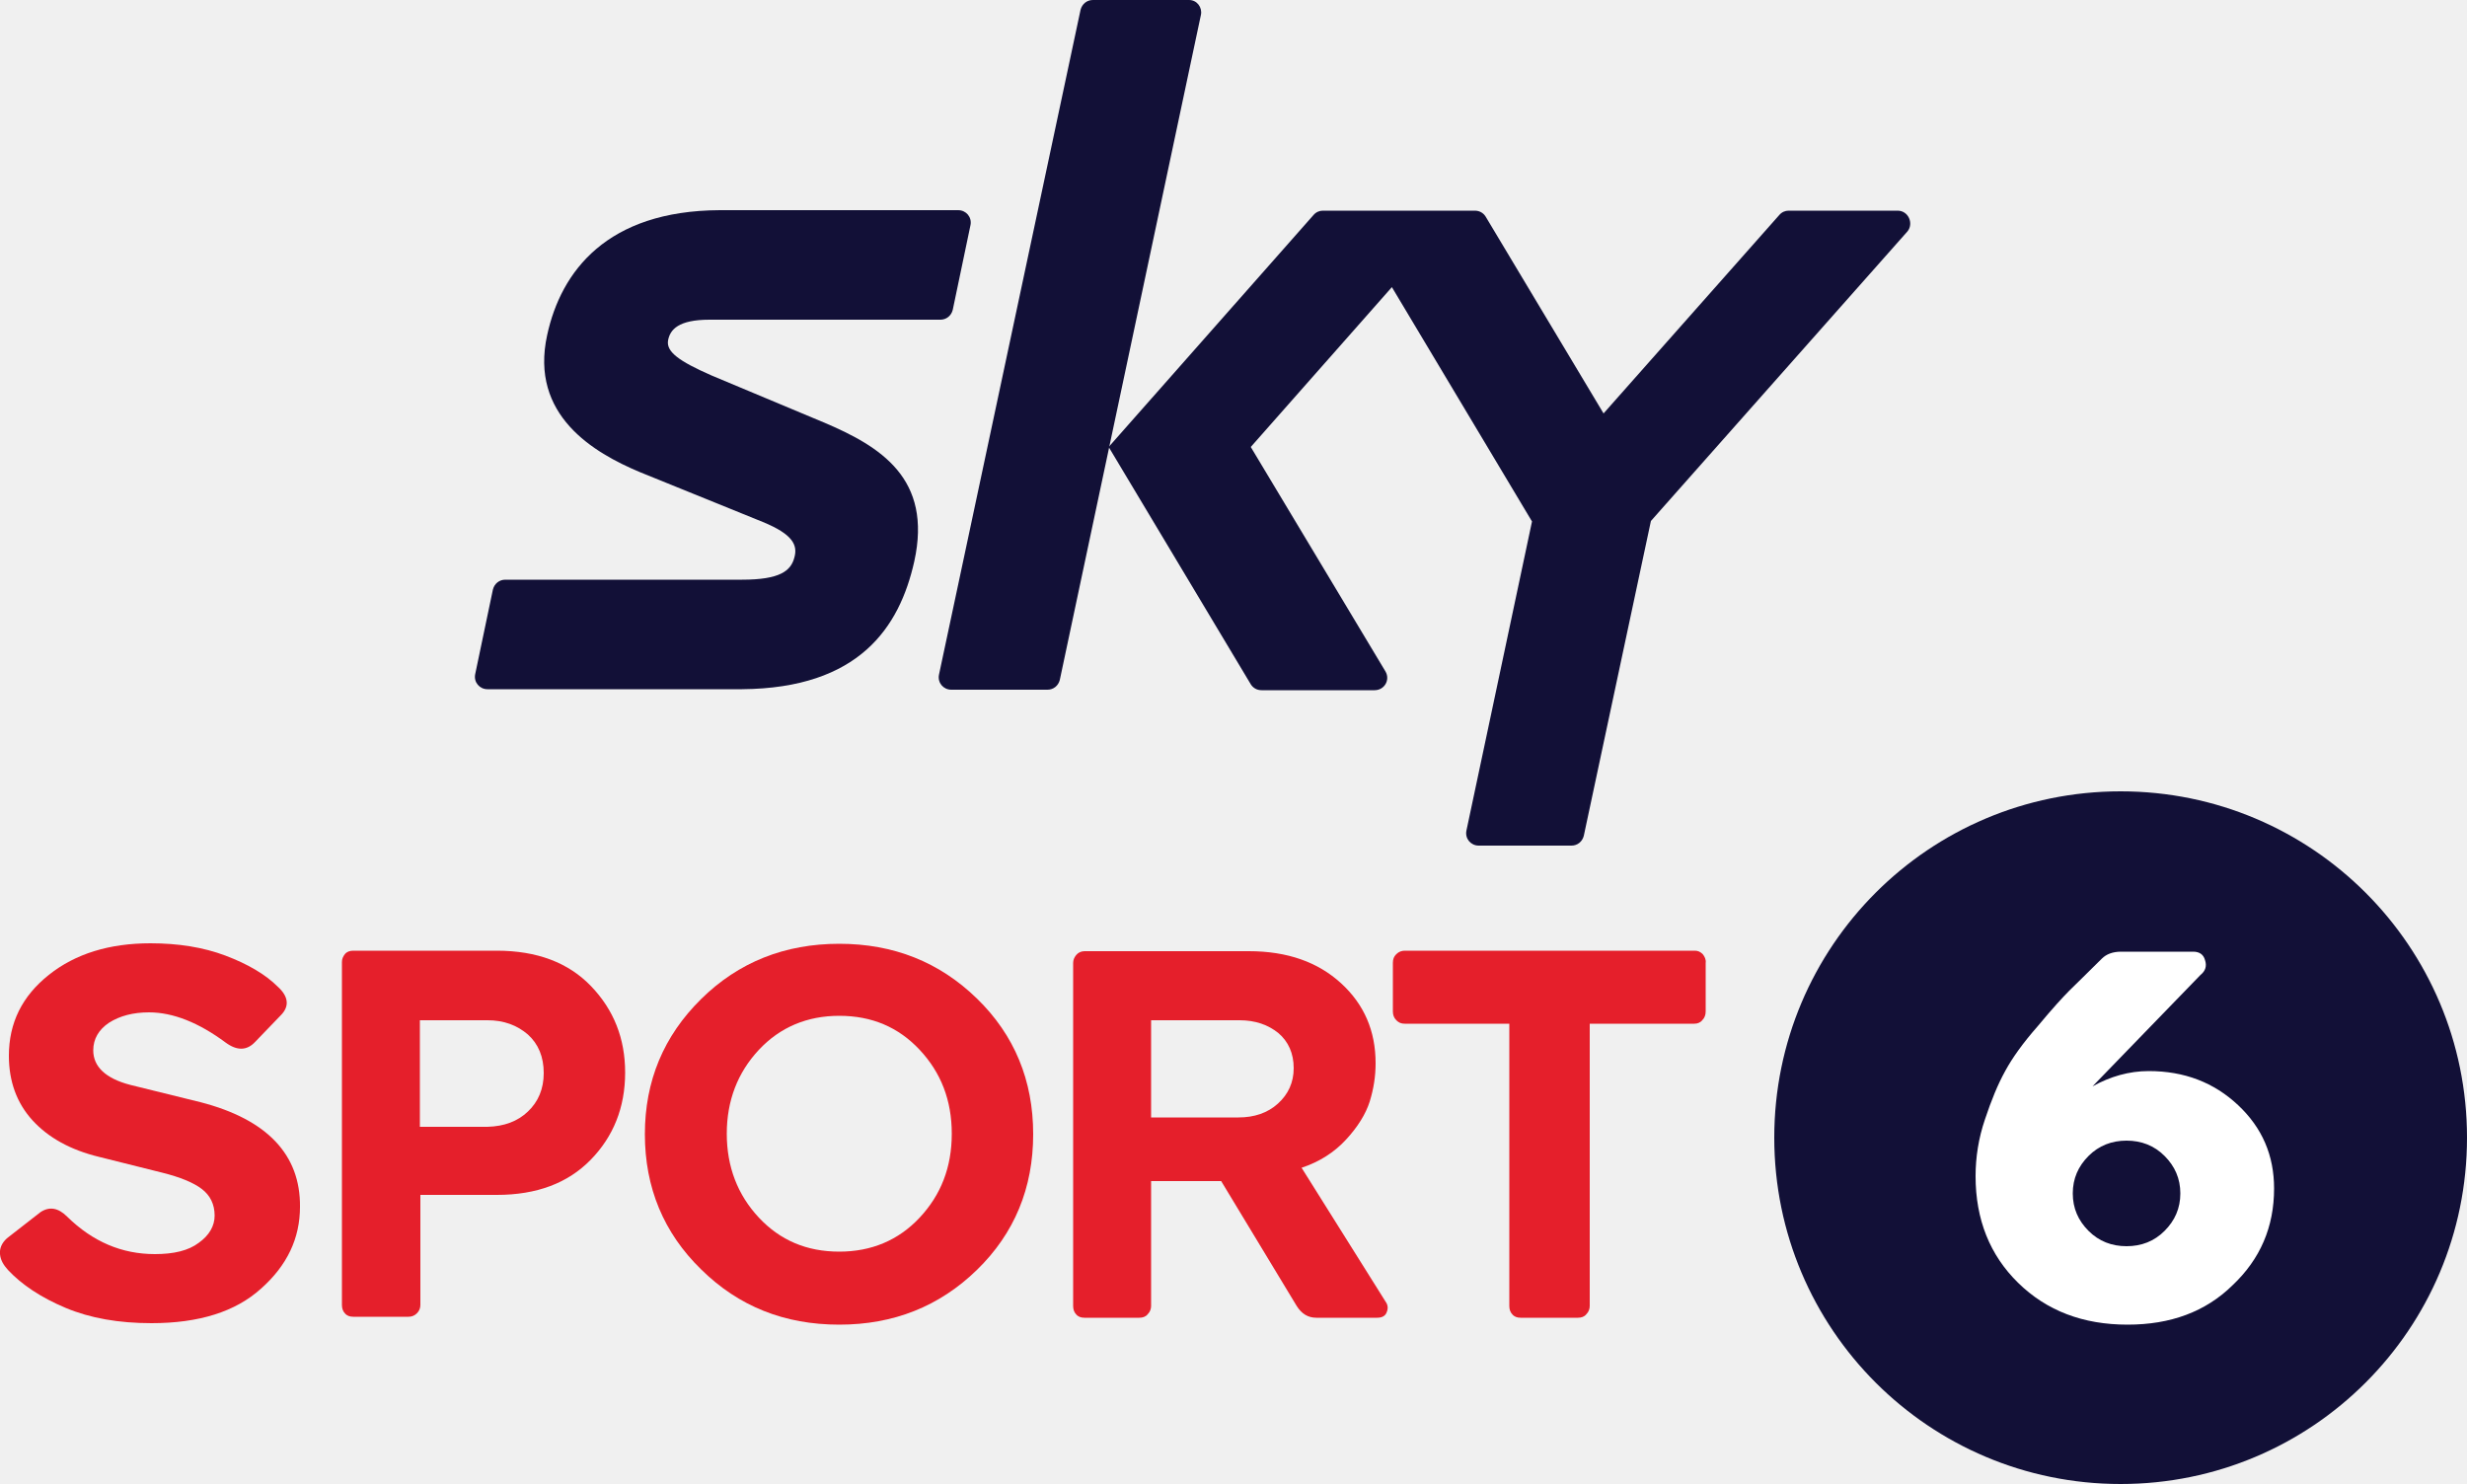
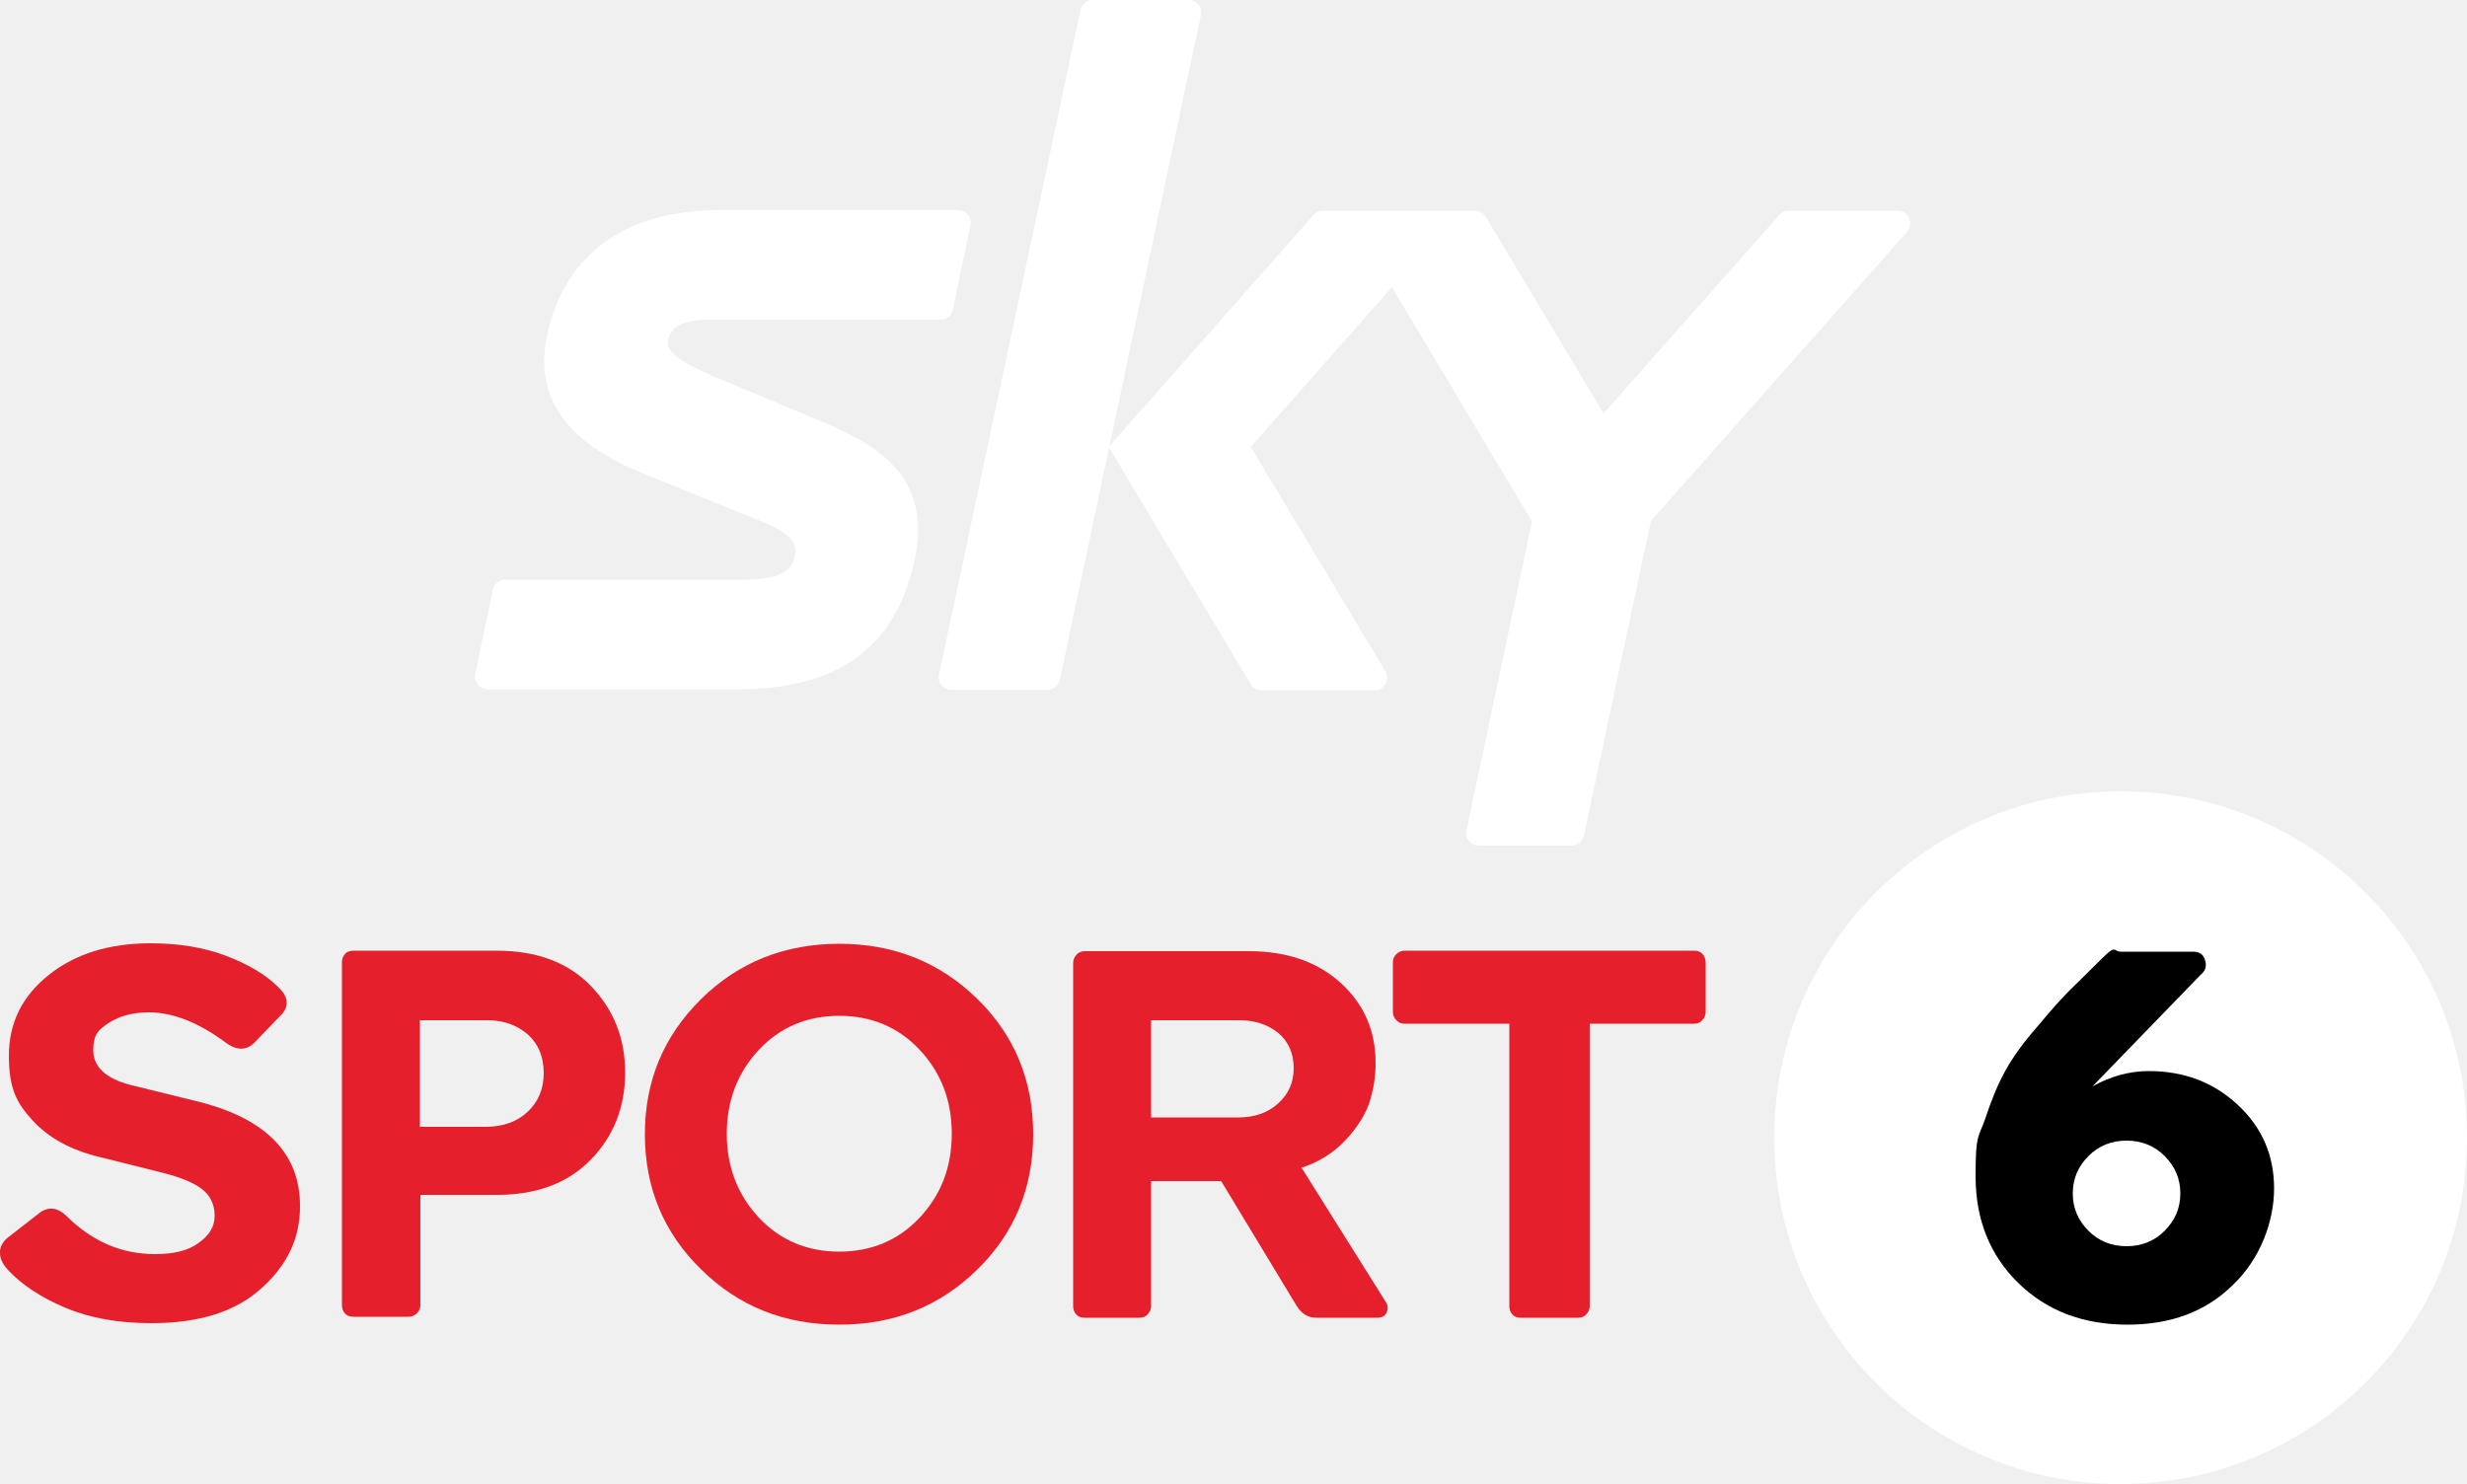
- <svg xmlns="http://www.w3.org/2000/svg" version="1.1" id="Слой_1" x="0px" y="0px" width="500px" height="300.8px" viewBox="0 0 500 300.8" style="enable-background:new 0 0 500 300.8;" xml:space="preserve">
-   <style type="text/css">
- 	.st0{fill:#E51F2B;}
- 	.st1{fill:#121037;}
- 	.st2{fill:#FFFFFF;}
- </style>
-   <g>
-     <path class="st0" d="M40.6,223.4l-14.2-3.5c-5-1.3-7.5-3.7-7.5-7c0-2.3,1.1-4.2,3.2-5.6c2.2-1.4,4.9-2.1,8.1-2.1   c4.9,0,10.1,2.1,15.5,6.1c2.3,1.7,4.3,1.7,6-0.1l5.2-5.4c1.8-1.8,1.6-3.8-0.6-5.8c-2.5-2.5-6.1-4.6-10.6-6.3   c-4.5-1.7-9.6-2.5-15.2-2.5c-8.3,0-15.2,2.1-20.6,6.4c-5.4,4.3-8.1,9.7-8.1,16.4c0,5.2,1.6,9.6,4.8,13.1c3.2,3.5,7.7,6,13.5,7.4   l12.8,3.2c3.6,0.9,6.3,2,8,3.3c1.7,1.3,2.6,3.1,2.6,5.4c0,2.1-1.1,4-3.2,5.5c-2.1,1.6-5.1,2.3-8.9,2.3c-6.7,0-12.6-2.5-17.8-7.6   c-1.8-1.8-3.6-2.1-5.4-0.9l-6.8,5.3c-1.1,1-1.5,2.1-1.4,3.2c0.1,1.2,0.7,2.2,1.6,3.2c2.8,3,6.7,5.6,11.7,7.7   c5,2.1,10.8,3.1,17.4,3.1c9.6,0,17-2.3,22.2-7c5.3-4.7,7.9-10.2,7.9-16.6C60.9,234.1,54.2,226.9,40.6,223.4" />
-     <path class="st0" d="M119.8,199.9c-4.6-4.8-11-7.2-19.1-7.2H71.6c-0.7,0-1.3,0.2-1.7,0.7c-0.4,0.5-0.6,1-0.6,1.6v69.5   c0,0.7,0.2,1.3,0.6,1.7c0.4,0.5,1,0.7,1.7,0.7h11.2c0.6,0,1.2-0.2,1.7-0.7c0.5-0.5,0.7-1.1,0.7-1.7v-22.3h15.5   c8.1,0,14.4-2.4,19-7.1c4.6-4.7,7-10.6,7-17.7C126.7,210.5,124.4,204.7,119.8,199.9 M107,225.3c-2.1,2-4.8,3-8.2,3.1H85.1v-21.6   h13.7c3.3,0,6,1,8.2,2.9c2.1,1.9,3.2,4.5,3.2,7.8C110.2,220.7,109.1,223.3,107,225.3" />
-     <path class="st0" d="M198,202.4c-7.6-7.4-16.9-11.1-27.9-11.1c-11,0-20.4,3.7-28,11.2c-7.6,7.5-11.4,16.6-11.4,27.4   c0,10.8,3.8,20,11.4,27.4c7.6,7.5,16.9,11.2,28,11.2c11,0,20.3-3.7,27.9-11.1c7.6-7.4,11.4-16.6,11.4-27.5   C209.4,219,205.6,209.8,198,202.4 M186.4,246.8c-4.3,4.6-9.8,6.9-16.3,6.9c-6.6,0-12-2.3-16.3-6.9c-4.3-4.6-6.5-10.3-6.5-17   c0-6.7,2.2-12.4,6.5-17c4.3-4.6,9.8-6.9,16.3-6.9c6.6,0,12,2.3,16.3,6.9c4.3,4.6,6.5,10.2,6.5,17   C192.9,236.6,190.7,242.2,186.4,246.8" />
-     <path class="st0" d="M280.8,263.8l-17-27.1c3.6-1.2,6.6-3.1,9-5.7c2.4-2.6,4-5.2,4.8-7.7c0.8-2.6,1.2-5.1,1.2-7.8   c0-6.5-2.3-11.9-7-16.2c-4.7-4.3-10.9-6.5-18.7-6.5h-33.3c-0.7,0-1.3,0.3-1.7,0.8c-0.4,0.5-0.6,1-0.6,1.6v69.5   c0,0.7,0.2,1.3,0.6,1.7c0.4,0.5,1,0.7,1.7,0.7h11.1c0.7,0,1.3-0.2,1.7-0.7c0.5-0.5,0.7-1.1,0.7-1.7v-25.3h14.2l15.3,25.3   c1,1.6,2.3,2.4,4,2.4h12.3c0.9,0,1.6-0.3,1.9-1C281.4,265.2,281.3,264.5,280.8,263.8 M259,223.7c-2.1,1.9-4.8,2.8-8,2.8h-17.7   v-19.7h17.9c3.2,0,5.8,0.9,7.9,2.6c2,1.7,3.1,4.1,3.1,7.1C262.2,219.4,261.1,221.8,259,223.7" />
-     <path class="st0" d="M345.1,193.4c-0.5-0.5-1-0.7-1.6-0.7h-58.8c-0.6,0-1.2,0.2-1.7,0.7c-0.5,0.5-0.7,1-0.7,1.8v9.8   c0,0.7,0.2,1.3,0.7,1.8c0.5,0.5,1,0.7,1.7,0.7h21.2v57.2c0,0.7,0.2,1.3,0.6,1.7c0.4,0.5,1,0.7,1.7,0.7h11.6c0.7,0,1.3-0.2,1.7-0.7   c0.5-0.5,0.7-1.1,0.7-1.7v-57.2h21.2c0.6,0,1.2-0.2,1.6-0.7c0.5-0.5,0.7-1.1,0.7-1.8v-9.8C345.8,194.5,345.5,193.9,345.1,193.4" />
-     <path class="st1" d="M166.9,85.6l-22.7-9.5c-6.6-2.9-9.2-4.8-8.8-7.1c0.4-2.2,2.1-4.2,8.4-4.2l46.8,0c1.2,0,2.2-0.8,2.5-2l3.6-17.2   c0.3-1.6-0.9-3-2.5-3l-48.3,0c-22.9,0.1-32.2,12.4-35,25.3c-3.6,16.3,9.5,23.9,18.8,27.8l24.9,10.1c6.1,2.5,7.1,4.7,6.4,7.2   c-0.7,2.7-2.9,4.5-10.6,4.5h-48c-1.2,0-2.2,0.8-2.5,2l-3.6,17.2c-0.3,1.6,0.9,3,2.5,3h51.6c23.7-0.2,31.9-12.5,34.9-25.9   C189,97,178.5,90.5,166.9,85.6" />
-     <path class="st1" d="M384.6,42.7h-22.1c-0.7,0-1.4,0.3-1.9,0.9L325,83.8l-23.9-39.9c-0.5-0.8-1.3-1.2-2.2-1.2h-8.7h-12.9h-9.2   c-0.7,0-1.4,0.3-1.9,0.9l-41.5,47l28.8,48.1c0.5,0.8,1.3,1.2,2.2,1.2h22.9c2,0,3.2-2.1,2.2-3.8l-27.3-45.5l28.6-32.4l28.4,47.5   l-13.3,62.7c-0.3,1.6,0.9,3,2.5,3h0.2h18.6c1.2,0,2.2-0.8,2.5-2l13.6-63.8l52-58.7C387.9,45.3,386.8,42.7,384.6,42.7" />
-     <path class="st1" d="M241,0h-19.5c-1.2,0-2.2,0.8-2.5,2l-28.7,134.8c-0.3,1.6,0.9,3,2.5,3h19.5c1.2,0,2.2-0.8,2.5-2L243.4,3   C243.7,1.5,242.6,0,241,0" />
-     <path class="st1" d="M359.6,230.6c0-38.8,31.4-70.2,70.2-70.2c38.8,0,70.2,31.4,70.2,70.2c0,38.8-31.4,70.2-70.2,70.2   C391,300.8,359.6,269.4,359.6,230.6" />
-     <path class="st2" d="M431.2,268.5c-9,0-16.4-2.8-22.2-8.5c-5.7-5.6-8.6-12.8-8.6-21.6c0-3.8,0.6-7.7,1.9-11.5   c1.3-3.9,2.6-7.1,4.1-9.8c1.4-2.6,3.6-5.7,6.6-9.1c2.9-3.5,5.1-5.9,6.4-7.2c1.4-1.4,3.6-3.5,6.6-6.5c0.9-0.9,2.2-1.4,3.9-1.4h14.6   c1.3,0,2.1,0.6,2.4,1.7c0.4,1.2,0.1,2.2-0.9,3l-21.9,22.6c3.6-2,7.4-3.1,11.4-3.1c7.2,0,13.2,2.3,18.1,6.9   c4.9,4.6,7.3,10.2,7.3,16.9c0,7.8-2.8,14.3-8.4,19.6C447,265.9,439.9,268.5,431.2,268.5 M438.7,234.3c-2.1-2.1-4.7-3.1-7.7-3.1   c-3,0-5.6,1-7.7,3.1c-2.1,2.1-3.2,4.6-3.2,7.6c0,3,1.1,5.5,3.2,7.6c2.1,2.1,4.7,3.1,7.7,3.1c3,0,5.6-1,7.7-3.1   c2.1-2.1,3.2-4.6,3.2-7.6C441.9,238.9,440.8,236.4,438.7,234.3" />
-   </g>
+ <svg xmlns="http://www.w3.org/2000/svg" id="_Слой_1" data-name="Слой_1" version="1.1" viewBox="0 0 500 300.8">
+   <defs>
+     <style>
+       .st0 {
+         fill: #e51f2b;
+       }
+ 
+       .st1 {
+         fill: #fff;
+       }
+     </style>
+   </defs>
+   <path class="st0" d="M40.6,223.4l-14.2-3.5c-5-1.3-7.5-3.7-7.5-7s1.1-4.2,3.2-5.6c2.2-1.4,4.9-2.1,8.1-2.1,4.9,0,10.1,2.1,15.5,6.1,2.3,1.7,4.3,1.7,6-.1l5.2-5.4c1.8-1.8,1.6-3.8-.6-5.8-2.5-2.5-6.1-4.6-10.6-6.3-4.5-1.7-9.6-2.5-15.2-2.5-8.3,0-15.2,2.1-20.6,6.4-5.4,4.3-8.1,9.7-8.1,16.4s1.6,9.6,4.8,13.1c3.2,3.5,7.7,6,13.5,7.4l12.8,3.2c3.6.9,6.3,2,8,3.3s2.6,3.1,2.6,5.4-1.1,4-3.2,5.5c-2.1,1.6-5.1,2.3-8.9,2.3-6.7,0-12.6-2.5-17.8-7.6-1.8-1.8-3.6-2.1-5.4-.9l-6.8,5.3C.3,252-.1,253.1,0,254.2c.1,1.2.7,2.2,1.6,3.2,2.8,3,6.7,5.6,11.7,7.7,5,2.1,10.8,3.1,17.4,3.1,9.6,0,17-2.3,22.2-7,5.3-4.7,7.9-10.2,7.9-16.6.1-10.5-6.6-17.7-20.2-21.2" />
+   <path class="st0" d="M119.8,199.9c-4.6-4.8-11-7.2-19.1-7.2h-29.1c-.7,0-1.3.2-1.7.7-.4.5-.6,1-.6,1.6v69.5c0,.7.2,1.3.6,1.7.4.5,1,.7,1.7.7h11.2c.6,0,1.2-.2,1.7-.7s.7-1.1.7-1.7v-22.3h15.5c8.1,0,14.4-2.4,19-7.1,4.6-4.7,7-10.6,7-17.7,0-6.9-2.3-12.7-6.9-17.5M107,225.3c-2.1,2-4.8,3-8.2,3.1h-13.7v-21.6h13.7c3.3,0,6,1,8.2,2.9,2.1,1.9,3.2,4.5,3.2,7.8,0,3.2-1.1,5.8-3.2,7.8" />
+   <path class="st0" d="M198,202.4c-7.6-7.4-16.9-11.1-27.9-11.1s-20.4,3.7-28,11.2-11.4,16.6-11.4,27.4,3.8,20,11.4,27.4c7.6,7.5,16.9,11.2,28,11.2s20.3-3.7,27.9-11.1c7.6-7.4,11.4-16.6,11.4-27.5s-3.8-20.1-11.4-27.5M186.4,246.8c-4.3,4.6-9.8,6.9-16.3,6.9s-12-2.3-16.3-6.9c-4.3-4.6-6.5-10.3-6.5-17s2.2-12.4,6.5-17,9.8-6.9,16.3-6.9,12,2.3,16.3,6.9c4.3,4.6,6.5,10.2,6.5,17s-2.2,12.4-6.5,17" />
+   <path class="st0" d="M280.8,263.8l-17-27.1c3.6-1.2,6.6-3.1,9-5.7,2.4-2.6,4-5.2,4.8-7.7.8-2.6,1.2-5.1,1.2-7.8,0-6.5-2.3-11.9-7-16.2s-10.9-6.5-18.7-6.5h-33.3c-.7,0-1.3.3-1.7.8s-.6,1-.6,1.6v69.5c0,.7.2,1.3.6,1.7.4.5,1,.7,1.7.7h11.1c.7,0,1.3-.2,1.7-.7.5-.5.7-1.1.7-1.7v-25.3h14.2l15.3,25.3c1,1.6,2.3,2.4,4,2.4h12.3c.9,0,1.6-.3,1.9-1,.4-.9.3-1.6-.2-2.3M259,223.7c-2.1,1.9-4.8,2.8-8,2.8h-17.7v-19.7h17.9c3.2,0,5.8.9,7.9,2.6,2,1.7,3.1,4.1,3.1,7.1s-1.1,5.3-3.2,7.2" />
+   <path class="st0" d="M345.1,193.4c-.5-.5-1-.7-1.6-.7h-58.8c-.6,0-1.2.2-1.7.7s-.7,1-.7,1.8v9.8c0,.7.2,1.3.7,1.8s1,.7,1.7.7h21.2v57.2c0,.7.2,1.3.6,1.7.4.5,1,.7,1.7.7h11.6c.7,0,1.3-.2,1.7-.7.5-.5.7-1.1.7-1.7v-57.2h21.2c.6,0,1.2-.2,1.6-.7.5-.5.7-1.1.7-1.8v-9.8c0-.7-.2-1.3-.6-1.8" />
+   <path class="st1" d="M166.9,85.6l-22.7-9.5c-6.6-2.9-9.2-4.8-8.8-7.1.4-2.2,2.1-4.2,8.4-4.2h46.8c1.2,0,2.2-.8,2.5-2l3.6-17.2c.3-1.6-.9-3-2.5-3h-48.3c-22.9,0-32.2,12.4-35,25.3-3.6,16.3,9.5,23.9,18.8,27.8l24.9,10.1c6.1,2.5,7.1,4.7,6.4,7.2-.7,2.7-2.9,4.5-10.6,4.5h-48c-1.2,0-2.2.8-2.5,2l-3.6,17.2c-.3,1.6.9,3,2.5,3h51.6c23.7-.2,31.9-12.5,34.9-25.9,3.7-16.8-6.8-23.3-18.4-28.2" />
+   <path class="st1" d="M384.6,42.7h-22.1c-.7,0-1.4.3-1.9.9l-35.6,40.2-23.9-39.9c-.5-.8-1.3-1.2-2.2-1.2h-30.8c-.7,0-1.4.3-1.9.9l-41.5,47,28.8,48.1c.5.8,1.3,1.2,2.2,1.2h22.9c2,0,3.2-2.1,2.2-3.8l-27.3-45.5,28.6-32.4,28.4,47.5-13.3,62.7c-.3,1.6.9,3,2.5,3h18.8c1.2,0,2.2-.8,2.5-2l13.6-63.8,52-58.7c1.3-1.6.2-4.2-2-4.2" />
+   <path class="st1" d="M241,0h-19.5C220.3,0,219.3.8,219,2l-28.7,134.8c-.3,1.6.9,3,2.5,3h19.5c1.2,0,2.2-.8,2.5-2L243.4,3C243.7,1.5,242.6,0,241,0" />
+   <path class="st1" d="M359.6,230.6c0-38.8,31.4-70.2,70.2-70.2s70.2,31.4,70.2,70.2-31.4,70.2-70.2,70.2-70.2-31.4-70.2-70.2" />
+   <path d="M431.2,268.5c-9,0-16.4-2.8-22.2-8.5-5.7-5.6-8.6-12.8-8.6-21.6s.6-7.7,1.9-11.5c1.3-3.9,2.6-7.1,4.1-9.8,1.4-2.6,3.6-5.7,6.6-9.1,2.9-3.5,5.1-5.9,6.4-7.2,1.4-1.4,3.6-3.5,6.6-6.5s2.2-1.4,3.9-1.4h14.6c1.3,0,2.1.6,2.4,1.7.4,1.2.1,2.2-.9,3l-21.9,22.6c3.6-2,7.4-3.1,11.4-3.1,7.2,0,13.2,2.3,18.1,6.9,4.9,4.6,7.3,10.2,7.3,16.9s-2.8,14.3-8.4,19.6c-5.5,5.4-12.6,8-21.3,8M438.7,234.3c-2.1-2.1-4.7-3.1-7.7-3.1s-5.6,1-7.7,3.1-3.2,4.6-3.2,7.6,1.1,5.5,3.2,7.6,4.7,3.1,7.7,3.1,5.6-1,7.7-3.1,3.2-4.6,3.2-7.6c0-3-1.1-5.5-3.2-7.6" />
</svg>
